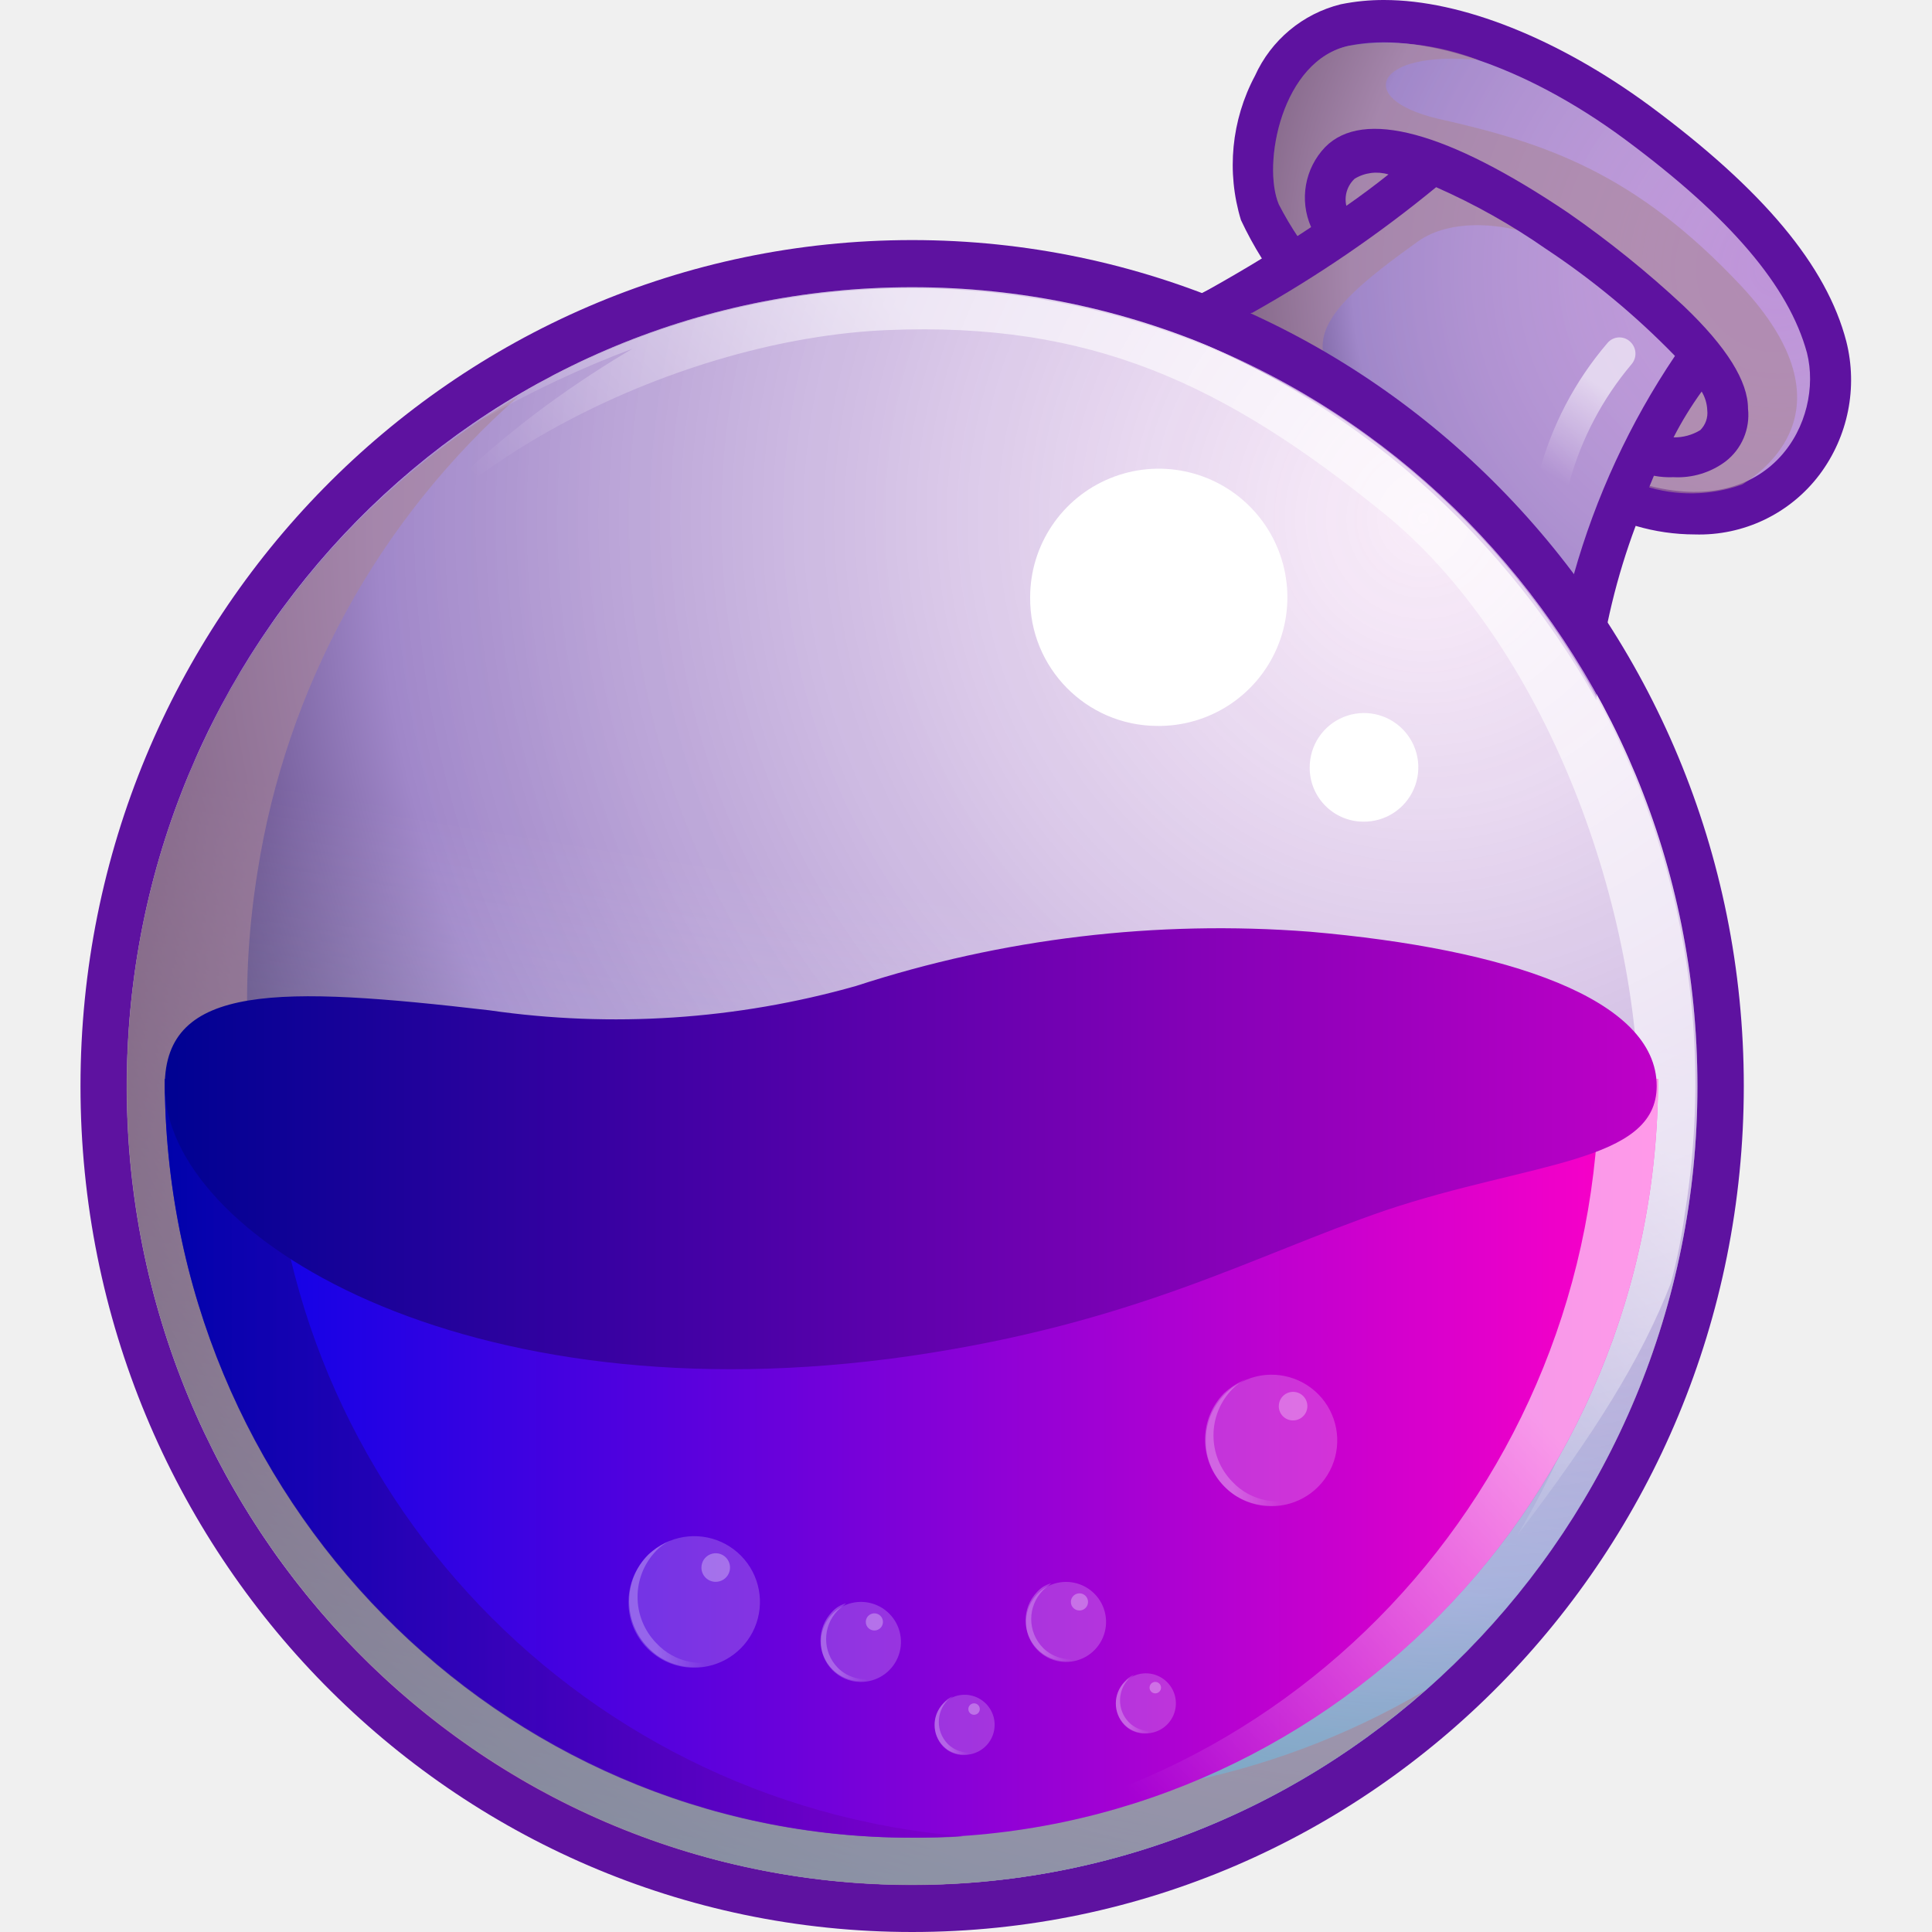
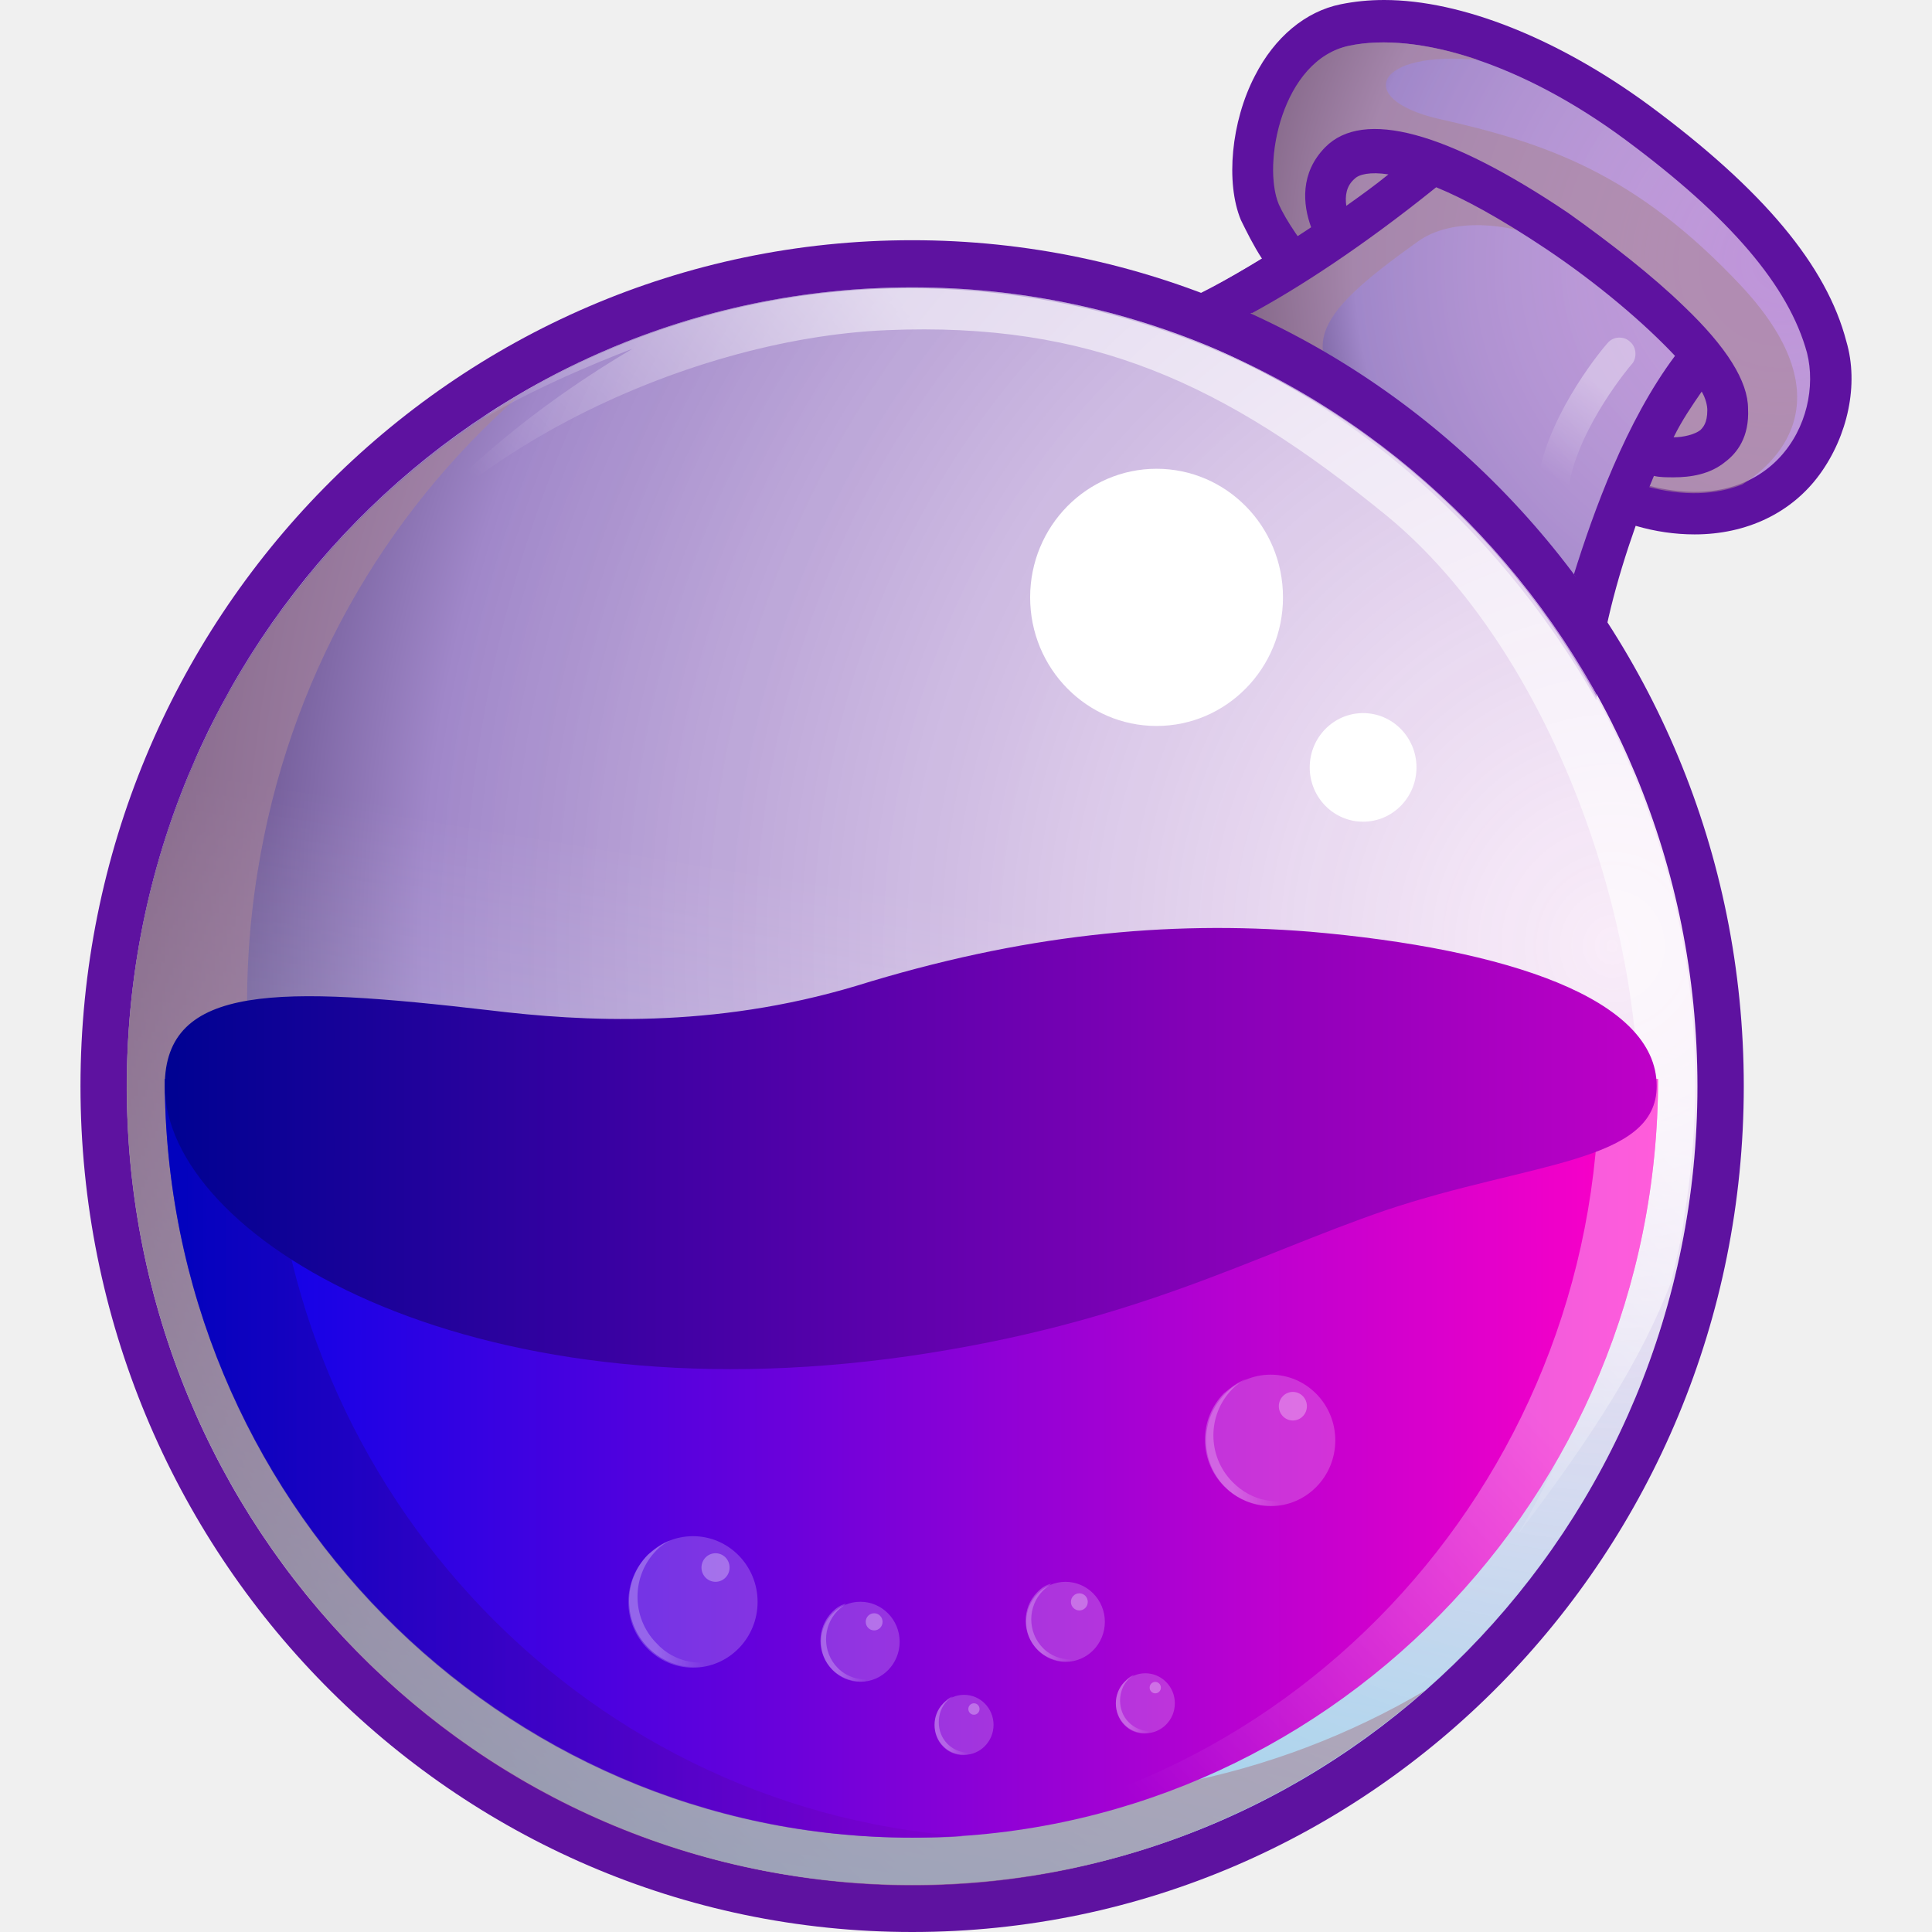
- <svg xmlns="http://www.w3.org/2000/svg" xmlns:xlink="http://www.w3.org/1999/xlink" viewBox="0 0 80 80">
+ <svg xmlns="http://www.w3.org/2000/svg" width="200" height="200" viewBox="0 0 200 200" fill="none">
+   <path d="M191.136 35.352C189.1 27.512 182.556 19.673 170.777 10.946C161.323 3.994 151.289 0 143.291 0C141.691 0 140.237 0.148 138.783 0.444C135.147 1.183 131.947 3.846 129.912 7.84C127.44 12.573 126.858 18.933 128.458 22.779C129.039 23.962 129.766 25.442 130.639 26.773C122.931 31.506 118.568 32.837 117.986 32.985C138.056 39.789 154.78 53.989 165.25 72.479L165.396 70.704C165.832 65.823 167.286 60.202 169.323 54.433C171.358 55.025 173.394 55.321 175.43 55.321C180.811 55.321 185.464 53.102 188.373 49.108C191.282 45.114 192.444 39.789 191.136 35.352Z" fill="#5E12A0" />
+   <path d="M170.197 50.148C183.43 53.845 188.811 43.491 187.065 36.539C185.175 29.587 179.067 22.487 168.305 14.5C157.544 6.512 146.638 3.258 139.657 4.737C132.677 6.216 130.641 17.014 132.385 21.156C133.113 22.783 134.712 25.15 136.894 27.812C134.131 29.735 131.513 31.214 129.332 32.545C142.711 38.61 154.345 48.077 163.07 59.91C164.088 55.916 165.543 52.366 166.852 49.26C167.869 49.408 169.033 49.704 170.197 50.148Z" fill="url(#paint0_radial_914_48)" />
+   <path d="M94.424 195.112C139.32 195.112 175.717 158.092 175.717 112.427C175.717 66.761 139.32 29.742 94.424 29.742C49.527 29.742 13.131 66.761 13.131 112.427C13.131 158.092 49.527 195.112 94.424 195.112Z" fill="url(#paint1_radial_914_48)" />
+   <path opacity="0.6" d="M180.377 29.731C169.324 17.898 160.017 14.791 148.819 12.277C140.094 10.206 142.42 5.177 153.037 6.212C147.947 4.437 143.148 3.993 139.657 4.733C132.677 6.212 130.641 17.01 132.386 21.152C133.113 22.779 134.713 25.145 136.895 27.808C132.968 30.47 129.623 32.393 126.859 33.872C128.169 34.464 129.768 35.204 131.658 36.239C136.603 38.901 141.984 43.339 141.984 43.339C133.84 36.239 135.585 32.985 146.783 24.997C150.274 22.483 156.672 22.779 162.635 25.885C168.597 28.991 175.577 36.831 175.577 36.831L168.888 49.847C169.324 49.995 169.76 50.143 170.197 50.291C174.414 51.474 177.758 51.178 180.377 50.143C183.431 48.22 191.429 41.712 180.377 29.731Z" fill="#A98698" />
+   <path d="M148.673 19.385C151.582 20.569 155.363 22.639 160.017 25.746C165.543 29.444 170.342 33.585 173.396 36.839C168.306 43.643 164.961 52.962 162.926 59.47C163.944 60.95 165.107 62.429 166.125 63.908C167.143 60.21 168.887 54.737 171.214 49.264C171.796 49.412 172.524 49.412 173.25 49.412C174.995 49.412 177.031 49.116 178.631 47.785C179.794 46.898 181.104 45.27 180.958 42.312C180.958 39.502 178.777 35.952 174.268 31.662C171.069 28.556 166.707 25.154 162.344 22.048C149.837 13.617 141.111 11.25 137.185 15.243C134.567 17.906 134.858 21.16 135.73 23.527C131.077 26.633 127.15 28.852 124.533 30.331C126.278 30.923 127.878 31.662 129.623 32.402C134.276 29.887 140.966 25.598 148.673 19.385ZM176.159 40.537C176.595 41.277 176.741 42.016 176.741 42.46C176.741 43.791 176.305 44.235 176.013 44.531C175.432 44.975 174.268 45.27 173.25 45.27C174.123 43.495 175.141 42.016 176.159 40.537ZM140.239 18.498C140.675 18.054 141.839 17.758 143.729 18.054C142.275 19.237 140.821 20.273 139.367 21.308C139.221 20.273 139.367 19.237 140.239 18.498Z" fill="#5E12A0" />
+   <path d="M94.424 24.867C46.87 24.867 8.332 64.065 8.332 112.434C8.332 160.801 46.87 200 94.424 200C141.978 200 180.516 160.801 180.516 112.434C180.516 64.065 141.833 24.867 94.424 24.867ZM94.424 195.118C49.487 195.118 13.131 158.14 13.131 112.434C13.131 66.727 49.487 29.748 94.424 29.748C139.36 29.748 175.718 66.727 175.718 112.434C175.718 158.14 139.216 195.118 94.424 195.118Z" fill="#5E12A0" />
+   <path opacity="0.6" d="M94.424 195.112C139.32 195.112 175.717 158.092 175.717 112.427C175.717 66.761 139.32 29.742 94.424 29.742C49.527 29.742 13.131 66.761 13.131 112.427C13.131 158.092 49.527 195.112 94.424 195.112Z" fill="url(#paint2_linear_914_48)" />
+   <path opacity="0.6" d="M93.851 185.062C49.496 177.814 19.393 135.362 26.664 90.248C29.863 70.279 39.752 53.269 53.713 40.992C33.354 52.973 18.229 73.829 14.158 99.271C7.032 144.385 37.135 186.837 81.344 194.085C106.066 198.227 129.916 190.387 147.513 175.004C131.952 184.175 113.047 188.169 93.851 185.062Z" fill="#A98698" />
+   <path opacity="0.6" d="M107.365 30.924C86.86 27.522 66.937 32.255 50.649 42.757C50.358 43.053 50.067 43.349 50.067 43.349C56.321 39.503 65.483 36.101 65.483 36.101C41.924 50.005 34.652 65.832 34.652 65.832C43.814 47.786 70.718 35.065 91.805 34.178C112.891 33.29 126.706 39.651 143.576 53.407C160.445 67.311 170.625 95.71 169.607 118.194C168.735 140.678 157.101 158.871 157.101 158.871C165.099 148.368 169.898 140.678 172.952 132.837C173.534 130.471 174.116 128.105 174.406 125.59C181.678 80.623 151.72 38.172 107.365 30.924Z" fill="url(#paint3_linear_914_48)" />
+   <path d="M171.644 111.689C171.644 155.028 137.032 190.233 94.423 190.233C51.813 190.233 17.057 155.028 17.057 111.689H171.644Z" fill="url(#paint4_linear_914_48)" />
+   <g opacity="0.6">
+     <path opacity="0.6" d="M165.534 111.689C165.534 153.993 132.668 188.605 91.367 190.233C92.385 190.233 93.403 190.233 94.421 190.233C137.031 190.233 171.643 155.028 171.643 111.689H165.534Z" fill="url(#paint5_linear_914_48)" />
+   </g>
+   <g opacity="0.7">
+     <path opacity="0.7" d="M27.964 111.689H17.057C17.057 155.028 51.668 190.233 94.278 190.233C96.168 190.233 97.913 190.233 99.659 190.084C59.666 187.126 27.964 153.106 27.964 111.689Z" fill="url(#paint6_linear_914_48)" />
+   </g>
+   <path d="M171.499 112.422C171.499 103.399 156.084 98.221 135.578 96.447C120.745 95.263 105.767 96.742 88.606 102.067C73.773 106.505 60.394 105.765 50.65 104.581C28.982 102.067 17.057 101.771 17.057 112.422C17.057 127.805 47.887 147.034 94.132 140.377C117.546 136.976 129.616 130.024 143.432 125.29C158.411 120.261 171.499 120.409 171.499 112.422Z" fill="url(#paint7_linear_914_48)" />
+   <path d="M119.727 75.152C126.956 75.152 132.815 69.192 132.815 61.84C132.815 54.487 126.956 48.527 119.727 48.527C112.499 48.527 106.639 54.487 106.639 61.84C106.639 69.192 112.499 75.152 119.727 75.152Z" fill="white" />
+   <path d="M141.108 85.062C144.16 85.062 146.634 82.545 146.634 79.441C146.634 76.337 144.16 73.82 141.108 73.82C138.056 73.82 135.582 76.337 135.582 79.441C135.582 82.545 138.056 85.062 141.108 85.062Z" fill="white" />
+   <g opacity="0.6">
+     <path opacity="0.6" d="M160.884 51.203C160.738 51.203 160.593 51.203 160.593 51.203C159.72 51.055 159.139 50.168 159.284 49.132C160.593 42.328 166.119 35.82 166.41 35.524C166.991 34.784 168.155 34.784 168.737 35.376C169.464 35.968 169.464 37.151 168.882 37.743C168.737 37.891 163.647 43.955 162.484 49.872C162.338 50.759 161.611 51.203 160.884 51.203Z" fill="url(#paint8_linear_914_48)" />
+   </g>
+   <path opacity="0.2" d="M89.06 174.098C91.309 174.098 93.132 172.244 93.132 169.956C93.132 167.669 91.309 165.814 89.06 165.814C86.811 165.814 84.988 167.669 84.988 169.956C84.988 172.244 86.811 174.098 89.06 174.098Z" fill="white" />
+   <g opacity="0.4">
+     <path opacity="0.6" d="M86.713 172.657C85.113 171.03 85.113 168.368 86.713 166.74C87.004 166.444 87.295 166.296 87.586 166C87.004 166.149 86.568 166.444 86.131 166.888C84.532 168.515 84.532 171.178 86.131 172.805C87.44 174.136 89.476 174.432 91.076 173.545C89.621 174.136 87.876 173.841 86.713 172.657Z" fill="url(#paint9_linear_914_48)" />
+   </g>
+   <path opacity="0.3" d="M90.492 168.779C90.974 168.779 91.364 168.382 91.364 167.892C91.364 167.401 90.974 167.004 90.492 167.004C90.01 167.004 89.619 167.401 89.619 167.892C89.619 168.382 90.01 168.779 90.492 168.779Z" fill="white" />
+   <path opacity="0.2" d="M110.302 172.035C112.551 172.035 114.374 170.18 114.374 167.892C114.374 165.604 112.551 163.75 110.302 163.75C108.053 163.75 106.23 165.604 106.23 167.892C106.23 170.18 108.053 172.035 110.302 172.035Z" fill="white" />
+   <g opacity="0.4">
+     <path opacity="0.6" d="M107.955 170.593C106.355 168.965 106.355 166.302 107.955 164.675C108.245 164.379 108.537 164.231 108.827 163.936C108.245 164.083 107.809 164.379 107.373 164.823C105.774 166.45 105.774 169.113 107.373 170.74C108.683 172.072 110.718 172.367 112.318 171.479C110.864 172.072 109.119 171.776 107.955 170.593Z" fill="url(#paint10_linear_914_48)" />
+   </g>
+   <path opacity="0.3" d="M111.734 166.714C112.216 166.714 112.606 166.317 112.606 165.826C112.606 165.337 112.216 164.939 111.734 164.939C111.252 164.939 110.861 165.337 110.861 165.826C110.861 166.317 111.252 166.714 111.734 166.714Z" fill="white" />
+   <path opacity="0.2" d="M99.798 181.662C101.485 181.662 102.852 180.271 102.852 178.556C102.852 176.84 101.485 175.449 99.798 175.449C98.111 175.449 96.744 176.84 96.744 178.556C96.744 180.271 98.111 181.662 99.798 181.662Z" fill="white" />
+   <g opacity="0.4">
+     <path opacity="0.6" d="M98.053 180.497C96.89 179.313 96.89 177.243 98.053 176.059C98.198 175.911 98.489 175.764 98.635 175.615C98.198 175.764 97.907 176.059 97.617 176.355C96.453 177.538 96.453 179.61 97.617 180.793C98.635 181.829 100.089 181.976 101.398 181.237C100.234 181.681 98.925 181.385 98.053 180.497Z" fill="url(#paint11_linear_914_48)" />
+   </g>
+   <path opacity="0.3" d="M100.822 177.508C101.143 177.508 101.403 177.243 101.403 176.917C101.403 176.59 101.143 176.324 100.822 176.324C100.501 176.324 100.24 176.59 100.24 176.917C100.24 177.243 100.501 177.508 100.822 177.508Z" fill="white" />
+   <path opacity="0.2" d="M118.565 179.429C120.252 179.429 121.619 178.039 121.619 176.323C121.619 174.607 120.252 173.217 118.565 173.217C116.879 173.217 115.512 174.607 115.512 176.323C115.512 178.039 116.879 179.429 118.565 179.429Z" fill="white" />
+   <g opacity="0.4">
+     <path opacity="0.6" d="M116.821 178.265C115.658 177.081 115.658 175.01 116.821 173.827C116.966 173.679 117.257 173.531 117.403 173.383C116.966 173.531 116.675 173.827 116.385 174.123C115.221 175.306 115.221 177.377 116.385 178.561C117.403 179.596 118.857 179.744 120.166 179.005C119.003 179.449 117.693 179.152 116.821 178.265Z" fill="url(#paint12_linear_914_48)" />
+   </g>
+   <path opacity="0.3" d="M119.592 175.293C119.914 175.293 120.174 175.028 120.174 174.701C120.174 174.374 119.914 174.109 119.592 174.109C119.271 174.109 119.01 174.374 119.01 174.701C119.01 175.028 119.271 175.293 119.592 175.293Z" fill="white" />
+   <path opacity="0.2" d="M71.737 172.634C75.431 172.634 78.426 169.587 78.426 165.83C78.426 162.072 75.431 159.025 71.737 159.025C68.042 159.025 65.047 162.072 65.047 165.83C65.047 169.587 68.042 172.634 71.737 172.634Z" fill="white" />
+   <g opacity="0.4">
+     <path opacity="0.6" d="M67.957 170.104C65.339 167.441 65.339 163.151 67.957 160.489C68.393 160.045 68.829 159.749 69.411 159.453C68.539 159.749 67.811 160.341 67.084 160.933C64.467 163.595 64.467 167.885 67.084 170.547C69.266 172.766 72.611 173.21 75.228 171.582C72.756 172.618 69.847 172.174 67.957 170.104Z" fill="url(#paint13_linear_914_48)" />
+   </g>
+   <path opacity="0.3" d="M74.072 163.749C74.875 163.749 75.526 163.087 75.526 162.27C75.526 161.453 74.875 160.791 74.072 160.791C73.268 160.791 72.617 161.453 72.617 162.27C72.617 163.087 73.268 163.749 74.072 163.749Z" fill="white" />
+   <path opacity="0.2" d="M131.539 155.913C135.234 155.913 138.229 152.867 138.229 149.109C138.229 145.351 135.234 142.305 131.539 142.305C127.845 142.305 124.85 145.351 124.85 149.109C124.85 152.867 127.845 155.913 131.539 155.913Z" fill="white" />
+   <g opacity="0.4">
+     <path opacity="0.6" d="M127.574 153.4C124.956 150.738 124.956 146.449 127.574 143.786C128.01 143.342 128.447 143.046 129.029 142.75C128.155 143.046 127.429 143.638 126.702 144.23C124.084 146.892 124.084 151.182 126.702 153.844C128.883 156.063 132.228 156.507 134.846 154.879C132.373 155.915 129.609 155.472 127.574 153.4Z" fill="url(#paint14_linear_914_48)" />
+   </g>
+   <path opacity="0.3" d="M133.837 147.049C134.641 147.049 135.291 146.386 135.291 145.569C135.291 144.752 134.641 144.09 133.837 144.09C133.034 144.09 132.383 144.752 132.383 145.569C132.383 146.386 133.034 147.049 133.837 147.049Z" fill="white" />
  <defs>
-     <linearGradient id="b152b021-6947-4edd-93f4-e893ffefafc0" x1="32.39" x2="43.15" y1="705.582" y2="770.835" gradientTransform="matrix(1 0 0 -1 0 783.179)" gradientUnits="userSpaceOnUse">
-       <stop offset="0" stop-color="#81ffff" />
-       <stop offset=".62" stop-color="#fff" stop-opacity="0" />
+     <radialGradient id="paint0_radial_914_48" cx="0" cy="0" r="1" gradientUnits="userSpaceOnUse" gradientTransform="translate(184.413 27.2204) scale(64.9971 66.1101)">
+       <stop stop-color="#FFEAFF" stop-opacity="0.6" />
+       <stop offset="0.681" stop-color="#A087C9" />
+       <stop offset="1" stop-color="#10002F" />
+     </radialGradient>
+     <radialGradient id="paint1_radial_914_48" cx="0" cy="0" r="1" gradientUnits="userSpaceOnUse" gradientTransform="translate(167.394 97.7429) scale(182.033 196.916)">
+       <stop stop-color="#FFEAFF" stop-opacity="0.6" />
+       <stop offset="0.681" stop-color="#A087C9" />
+       <stop offset="1" stop-color="#10002F" />
+     </radialGradient>
+     <linearGradient id="paint2_linear_914_48" x1="81.384" y1="193.94" x2="108.26" y2="30.922" gradientUnits="userSpaceOnUse">
+       <stop stop-color="#81FFFF" />
+       <stop offset="0.62" stop-color="white" stop-opacity="0" />
    </linearGradient>
-     <linearGradient id="bbe8d463-5c6d-4cc8-9217-fce78e408f23" x1="60.964" x2="33.657" y1="760.364" y2="735.733" gradientTransform="matrix(1 0 0 -1 0 783.179)" gradientUnits="userSpaceOnUse">
-       <stop offset=".289" stop-color="#fff" />
-       <stop offset=".78" stop-color="#fff" stop-opacity="0" />
+     <linearGradient id="paint3_linear_914_48" x1="151.713" y1="56.271" x2="83.45" y2="117.851" gradientUnits="userSpaceOnUse">
+       <stop offset="0.289" stop-color="white" />
+       <stop offset="0.78" stop-color="white" stop-opacity="0" />
    </linearGradient>
-     <linearGradient id="f415d5be-1af9-47e0-b4c8-63aec3f4a7db" x1="6.823" x2="68.658" y1="722.795" y2="722.795" gradientTransform="matrix(1 0 0 -1 0 783.179)" gradientUnits="userSpaceOnUse">
-       <stop offset="0" stop-color="#0002e9" />
-       <stop offset=".995" stop-color="#ff00c7" />
+     <linearGradient id="paint4_linear_914_48" x1="17.122" y1="150.914" x2="171.607" y2="150.914" gradientUnits="userSpaceOnUse">
+       <stop stop-color="#0002E9" />
+       <stop offset="0.995" stop-color="#FF00C7" />
    </linearGradient>
-     <linearGradient xlink:href="#bbe8d463-5c6d-4cc8-9217-fce78e408f23" id="fc425693-9cfa-4167-88c9-01fb6d17d6a8" x1="71.732" x2="37.556" y1="735.572" y2="703.821" />
-     <linearGradient id="a1f36d6f-b7d6-497a-896e-5d8af6cc524e" x1="6.823" x2="39.864" y1="722.795" y2="722.795" gradientTransform="matrix(1 0 0 -1 0 783.179)" gradientUnits="userSpaceOnUse">
-       <stop offset="0" stop-color="#000292" />
-       <stop offset=".995" stop-color="#7d00c7" />
+     <linearGradient id="paint5_linear_914_48" x1="178.918" y1="118.581" x2="93.487" y2="197.959" gradientUnits="userSpaceOnUse">
+       <stop offset="0.289" stop-color="white" />
+       <stop offset="0.78" stop-color="white" stop-opacity="0" />
    </linearGradient>
-     <linearGradient id="e04654fc-d4ce-4d0c-8250-d03576f66454" x1="6.891" x2="68.602" y1="735.618" y2="735.618" gradientTransform="matrix(1 0 0 -1 0 783.179)" gradientUnits="userSpaceOnUse">
-       <stop offset="0" stop-color="#000292" />
-       <stop offset=".995" stop-color="#be00c7" />
+     <linearGradient id="paint6_linear_914_48" x1="17.122" y1="150.914" x2="99.77" y2="150.914" gradientUnits="userSpaceOnUse">
+       <stop stop-color="#000292" />
+       <stop offset="0.995" stop-color="#7D00C7" />
    </linearGradient>
-     <linearGradient xlink:href="#bbe8d463-5c6d-4cc8-9217-fce78e408f23" id="f6213529-0f11-4686-9838-fe3ede3b1d6b" x1="67.667" x2="63.121" y1="769.218" y2="761.956" />
-     <linearGradient xlink:href="#bbe8d463-5c6d-4cc8-9217-fce78e408f23" id="a325b10b-fbc7-4030-a978-24d83fa8959d" x1="33.974" x2="36.435" y1="715.176" y2="715.176" />
-     <linearGradient xlink:href="#bbe8d463-5c6d-4cc8-9217-fce78e408f23" id="b5c57a75-f281-4f40-9c46-550e56fe8a43" x1="42.46" x2="44.921" y1="716.006" y2="716.006" />
-     <linearGradient xlink:href="#bbe8d463-5c6d-4cc8-9217-fce78e408f23" id="e07c620d-59a7-4daf-a73b-b67d5eb3d397" x1="38.693" x2="40.541" y1="711.724" y2="711.724" />
-     <linearGradient xlink:href="#bbe8d463-5c6d-4cc8-9217-fce78e408f23" id="abdecc17-eaf4-4a2f-858d-bb26239712a7" x1="46.172" x2="48.02" y1="712.612" y2="712.612" />
-     <linearGradient xlink:href="#bbe8d463-5c6d-4cc8-9217-fce78e408f23" id="a0d67e9c-d82f-411b-b659-28727fdf9bb6" x1="26.024" x2="30.043" y1="716.771" y2="716.771" />
-     <linearGradient xlink:href="#bbe8d463-5c6d-4cc8-9217-fce78e408f23" id="faf5f726-8135-4b1b-8842-73b0a0bb1a25" x1="49.894" x2="53.913" y1="723.457" y2="723.457" />
-     <radialGradient id="b2ae0e1e-d984-4f49-83ff-2a7994fa1619" cx="-859.351" cy="921.577" r="1" gradientTransform="matrix(25.999 0 0 -26.446 22415.801 24383.273)" gradientUnits="userSpaceOnUse">
-       <stop offset="0" stop-color="#ffeaff" stop-opacity=".6" />
-       <stop offset=".681" stop-color="#a087c9" />
-       <stop offset="1" stop-color="#10002f" />
-     </radialGradient>
-     <radialGradient xlink:href="#b2ae0e1e-d984-4f49-83ff-2a7994fa1619" id="ae55ca0a-3990-42e1-a0ea-0761dab1df1f" cx="-894.62" cy="927.497" gradientTransform="matrix(63.61 0 0 -64.705 56965.762 60035.845)" />
+     <linearGradient id="paint7_linear_914_48" x1="17.226" y1="118.947" x2="171.503" y2="118.947" gradientUnits="userSpaceOnUse">
+       <stop stop-color="#000292" />
+       <stop offset="0.995" stop-color="#BE00C7" />
+     </linearGradient>
+     <linearGradient id="paint8_linear_914_48" x1="168.973" y1="34.804" x2="157.609" y2="52.958" gradientUnits="userSpaceOnUse">
+       <stop offset="0.289" stop-color="white" />
+       <stop offset="0.78" stop-color="white" stop-opacity="0" />
+     </linearGradient>
+     <linearGradient id="paint9_linear_914_48" x1="84.927" y1="170.121" x2="91.08" y2="170.121" gradientUnits="userSpaceOnUse">
+       <stop offset="0.289" stop-color="white" />
+       <stop offset="0.78" stop-color="white" stop-opacity="0" />
+     </linearGradient>
+     <linearGradient id="paint10_linear_914_48" x1="106.155" y1="168.028" x2="112.307" y2="168.028" gradientUnits="userSpaceOnUse">
+       <stop offset="0.289" stop-color="white" />
+       <stop offset="0.78" stop-color="white" stop-opacity="0" />
+     </linearGradient>
+     <linearGradient id="paint11_linear_914_48" x1="96.662" y1="178.604" x2="101.282" y2="178.604" gradientUnits="userSpaceOnUse">
+       <stop offset="0.289" stop-color="white" />
+       <stop offset="0.78" stop-color="white" stop-opacity="0" />
+     </linearGradient>
+     <linearGradient id="paint12_linear_914_48" x1="115.43" y1="176.371" x2="120.049" y2="176.371" gradientUnits="userSpaceOnUse">
+       <stop offset="0.289" stop-color="white" />
+       <stop offset="0.78" stop-color="white" stop-opacity="0" />
+     </linearGradient>
+     <linearGradient id="paint13_linear_914_48" x1="65.054" y1="165.988" x2="75.102" y2="165.988" gradientUnits="userSpaceOnUse">
+       <stop offset="0.289" stop-color="white" />
+       <stop offset="0.78" stop-color="white" stop-opacity="0" />
+     </linearGradient>
+     <linearGradient id="paint14_linear_914_48" x1="124.728" y1="149.279" x2="134.775" y2="149.279" gradientUnits="userSpaceOnUse">
+       <stop offset="0.289" stop-color="white" />
+       <stop offset="0.78" stop-color="white" stop-opacity="0" />
+     </linearGradient>
  </defs>
-   <path fill="#5e12a0" d="M76.453 14.142c-.814-3.136-3.432-6.272-8.144-9.763C64.528 1.6 60.515 0 57.315 0a8.835 8.835 0 0 0-1.8.178 5.293 5.293 0 0 0-3.548 2.958 7.842 7.842 0 0 0-.582 5.976 14.9 14.9 0 0 0 .872 1.6 21.8 21.8 0 0 1-5.06 2.485A34.587 34.587 0 0 1 66.1 28.994l.058-.71a27.752 27.752 0 0 1 1.571-6.509 8.7 8.7 0 0 0 2.443.355 6.231 6.231 0 0 0 5.177-2.485 6.532 6.532 0 0 0 1.104-5.503Z" />
-   <path fill="url(#b2ae0e1e-d984-4f49-83ff-2a7994fa1619)" d="M68.077 20.059c5.293 1.479 7.445-2.663 6.747-5.444-.756-2.781-3.2-5.621-7.5-8.816s-8.668-4.5-11.46-3.906-3.61 4.907-2.911 6.568a13.468 13.468 0 0 0 1.8 2.663c-1.1.769-2.153 1.361-3.025 1.894a34.5 34.5 0 0 1 13.498 10.946 29.878 29.878 0 0 1 1.513-4.26 6.4 6.4 0 0 1 1.338.355Z" />
-   <path fill="url(#ae55ca0a-3990-42e1-a0ea-0761dab1df1f)" d="M37.77 78.047c17.959 0 32.517-14.809 32.517-33.077S55.729 11.893 37.77 11.893 5.253 26.7 5.253 44.97 19.811 78.047 37.77 78.047Z" />
-   <path fill="#a98698" d="M72.149 11.893c-4.421-4.734-8.144-5.976-12.623-6.982-3.49-.829-2.56-2.84 1.687-2.426a10.463 10.463 0 0 0-5.352-.592c-2.792.592-3.607 4.911-2.908 6.568a13.468 13.468 0 0 0 1.8 2.663 44.331 44.331 0 0 1-4.014 2.426c.524.237 1.163.532 1.92.947a30.717 30.717 0 0 1 4.13 2.84C53.534 14.5 54.232 13.2 58.711 10c1.4-1.006 3.956-.888 6.341.355a23.847 23.847 0 0 1 5.177 4.378l-2.676 5.208.524.177a6.259 6.259 0 0 0 4.072-.059c1.221-.769 4.421-3.373 0-8.166Z" opacity=".6" />
-   <path fill="#5e12a0" d="M59.468 7.751a26.951 26.951 0 0 1 4.537 2.549 32.4 32.4 0 0 1 5.352 4.438 31.464 31.464 0 0 0-4.189 9.053c.407.592.873 1.183 1.28 1.775a48.559 48.559 0 0 1 2.036-5.866 3.525 3.525 0 0 0 .814.059 3.3 3.3 0 0 0 2.153-.651 2.426 2.426 0 0 0 .93-2.189c0-1.124-.872-2.544-2.675-4.26a42.736 42.736 0 0 0-4.77-3.846c-5-3.373-8.493-4.32-10.064-2.722a3.024 3.024 0 0 0-.582 3.313c-1.861 1.243-3.432 2.13-4.479 2.722.7.237 1.338.533 2.036.829a52.192 52.192 0 0 0 7.621-5.204Zm10.994 8.462a1.614 1.614 0 0 1 .232.769 1 1 0 0 1-.29.829 2.049 2.049 0 0 1-1.106.3 14.758 14.758 0 0 1 1.164-1.898ZM56.094 7.4a1.735 1.735 0 0 1 1.4-.177 33.22 33.22 0 0 1-1.745 1.3 1.17 1.17 0 0 1 .345-1.123Z" />
-   <path fill="#5e12a0" d="M37.77 9.941c-19.022 0-34.437 15.68-34.437 35.029S18.748 80 37.77 80s34.437-15.681 34.437-35.03S56.734 9.941 37.77 9.941Zm0 68.106c-17.97 0-32.517-14.793-32.517-33.077S19.8 11.893 37.77 11.893 70.287 26.686 70.287 44.97 55.686 78.047 37.77 78.047Z" />
-   <path fill="url(#b152b021-6947-4edd-93f4-e893ffefafc0)" d="M37.77 78.048c17.959 0 32.517-14.809 32.517-33.077S55.729 11.894 37.77 11.894 5.253 26.7 5.253 44.971 19.811 78.048 37.77 78.048Z" opacity=".6" />
-   <path fill="#a98698" d="M37.537 74.024C19.8 71.125 7.754 54.142 10.663 36.1a33.027 33.027 0 0 1 10.819-19.7A33.013 33.013 0 0 0 5.66 39.7c-2.85 18.048 9.191 35.03 26.875 37.929A32.039 32.039 0 0 0 59 70a32.143 32.143 0 0 1-21.463 4.024Z" opacity=".6" />
-   <path fill="url(#bbe8d463-5c6d-4cc8-9217-fce78e408f23)" d="M42.947 12.367A32 32 0 0 0 20.261 17.1l-.233.237a42.362 42.362 0 0 1 6.166-2.9C16.771 20 13.862 26.332 13.862 26.332c3.665-7.219 14.426-12.308 22.861-12.663s13.961 2.189 20.709 7.692c6.747 5.562 10.819 16.923 10.412 25.917a36.27 36.27 0 0 1-5 16.273c3.2-4.2 5.119-7.279 6.341-10.415a23.236 23.236 0 0 0 .582-2.9c2.905-17.987-9.078-34.969-26.82-37.869Z" opacity=".6" />
-   <path fill="url(#f415d5be-1af9-47e0-b4c8-63aec3f4a7db)" d="M68.658 44.675c0 17.337-13.844 31.42-30.888 31.42S6.823 62.012 6.823 44.675Z" />
-   <path fill="url(#fc425693-9cfa-4167-88c9-01fb6d17d6a8)" d="M66.215 44.675c0 16.923-13.146 30.769-29.666 31.42h1.221c17.044 0 30.888-14.083 30.888-31.42Z" opacity=".6" />
-   <path fill="url(#a1f36d6f-b7d6-497a-896e-5d8af6cc524e)" d="M11.186 44.675H6.823c0 17.337 13.845 31.42 30.889 31.42.756 0 1.454 0 2.152-.059a31.29 31.29 0 0 1-28.678-31.361Z" opacity=".7" />
-   <path fill="url(#e04654fc-d4ce-4d0c-8250-d03576f66454)" d="M68.6 44.97c0-3.609-6.166-5.68-14.368-6.39a48.6 48.6 0 0 0-18.789 2.248 36.547 36.547 0 0 1-15.182 1.006C11.593 40.828 6.823 40.71 6.823 44.97c0 6.154 12.333 13.847 30.831 11.184 9.365-1.361 14.193-4.142 19.719-6.036C63.365 48.107 68.6 48.166 68.6 44.97Z" />
-   <path fill="#fff" d="M47.892 30.059a5.326 5.326 0 1 0-5.236-5.325 5.281 5.281 0 0 0 5.236 5.325Zm8.551 3.964a2.249 2.249 0 1 0-2.211-2.248 2.229 2.229 0 0 0 2.211 2.248Z" />
-   <path fill="url(#f6213529-0f11-4686-9838-fe3ede3b1d6b)" d="M64.354 20.474h-.117a.7.7 0 0 1-.523-.829 13.678 13.678 0 0 1 2.85-5.444.645.645 0 0 1 .931-.059.672.672 0 0 1 .058.947 12.854 12.854 0 0 0-2.559 4.852.627.627 0 0 1-.64.533Z" opacity=".6" />
-   <path fill="#fff" d="M35.622 69.645a1.657 1.657 0 1 0-1.629-1.657 1.643 1.643 0 0 0 1.629 1.657Z" opacity=".2" />
-   <g opacity=".4">
-     <path fill="url(#a325b10b-fbc7-4030-a978-24d83fa8959d)" d="M34.687 69.055a1.7 1.7 0 0 1 0-2.367c.116-.118.233-.177.349-.3a1.209 1.209 0 0 0-.582.356 1.7 1.7 0 0 0 0 2.366 1.657 1.657 0 0 0 1.978.3 1.6 1.6 0 0 1-1.745-.355Z" opacity=".6" />
-   </g>
-   <path fill="#fff" d="M36.2 67.515a.355.355 0 1 0-.349-.355.353.353 0 0 0 .349.355Z" opacity=".3" />
-   <path fill="#fff" d="M44.114 68.817a1.657 1.657 0 1 0-1.628-1.657 1.643 1.643 0 0 0 1.628 1.657Z" opacity=".2" />
-   <g opacity=".4">
-     <path fill="url(#b5c57a75-f281-4f40-9c46-550e56fe8a43)" d="M43.18 68.226a1.7 1.7 0 0 1 0-2.367c.116-.118.233-.177.349-.3a1.207 1.207 0 0 0-.582.355 1.7 1.7 0 0 0 0 2.367 1.657 1.657 0 0 0 1.978.3 1.6 1.6 0 0 1-1.745-.355Z" opacity=".6" />
-   </g>
-   <path fill="#fff" d="M44.692 66.687a.355.355 0 1 0-.349-.355.352.352 0 0 0 .349.355Z" opacity=".3" />
-   <path fill="#fff" d="M39.922 72.663A1.243 1.243 0 1 0 38.7 71.42a1.233 1.233 0 0 0 1.222 1.243Z" opacity=".2" />
-   <g opacity=".4">
-     <path fill="url(#e07c620d-59a7-4daf-a73b-b67d5eb3d397)" d="M39.224 72.191a1.3 1.3 0 0 1 0-1.775c.059-.059.175-.118.233-.177a1.045 1.045 0 0 0-.407.3 1.3 1.3 0 0 0 0 1.776 1.209 1.209 0 0 0 1.512.177 1.25 1.25 0 0 1-1.338-.301Z" opacity=".6" />
-   </g>
-   <path fill="#fff" d="M40.33 71.006a.237.237 0 1 0-.233-.237.235.235 0 0 0 .233.237Z" opacity=".3" />
-   <path fill="#fff" d="M47.426 71.775a1.243 1.243 0 1 0-1.221-1.243 1.232 1.232 0 0 0 1.221 1.243Z" opacity=".2" />
-   <g opacity=".4">
-     <path fill="url(#abdecc17-eaf4-4a2f-858d-bb26239712a7)" d="M46.728 71.3a1.3 1.3 0 0 1 0-1.775c.058-.059.175-.118.233-.177a1.03 1.03 0 0 0-.407.3 1.3 1.3 0 0 0 0 1.775 1.209 1.209 0 0 0 1.512.177 1.25 1.25 0 0 1-1.338-.3Z" opacity=".6" />
-   </g>
-   <path fill="#fff" d="M47.833 70.118a.237.237 0 1 0-.232-.237.235.235 0 0 0 .232.237Z" opacity=".3" />
-   <path fill="#fff" d="M28.7 69.053a2.722 2.722 0 1 0-2.676-2.722 2.7 2.7 0 0 0 2.676 2.722Z" opacity=".2" />
-   <g opacity=".4">
-     <path fill="url(#a0d67e9c-d82f-411b-b659-28727fdf9bb6)" d="M27.185 68.047a2.747 2.747 0 0 1 0-3.846 2.071 2.071 0 0 1 .581-.414 3.108 3.108 0 0 0-.93.591 2.748 2.748 0 0 0 0 3.847 2.612 2.612 0 0 0 3.257.414 2.56 2.56 0 0 1-2.908-.592Z" opacity=".6" />
-   </g>
-   <path fill="#fff" d="M29.626 65.5a.592.592 0 1 0-.581-.592.587.587 0 0 0 .581.592Z" opacity=".3" />
-   <path fill="#fff" d="M52.605 62.367a2.722 2.722 0 1 0-2.676-2.722 2.7 2.7 0 0 0 2.676 2.722Z" opacity=".2" />
-   <g opacity=".4">
-     <path fill="url(#faf5f726-8135-4b1b-8842-73b0a0bb1a25)" d="M51.033 61.361a2.747 2.747 0 0 1 0-3.846 2.062 2.062 0 0 1 .582-.414 3.125 3.125 0 0 0-.931.591 2.747 2.747 0 0 0 0 3.846 2.612 2.612 0 0 0 3.257.415 2.579 2.579 0 0 1-2.908-.592Z" opacity=".6" />
-   </g>
-   <path fill="#fff" d="M53.534 58.817a.592.592 0 1 0-.582-.592.587.587 0 0 0 .582.592Z" opacity=".3" />
</svg>
